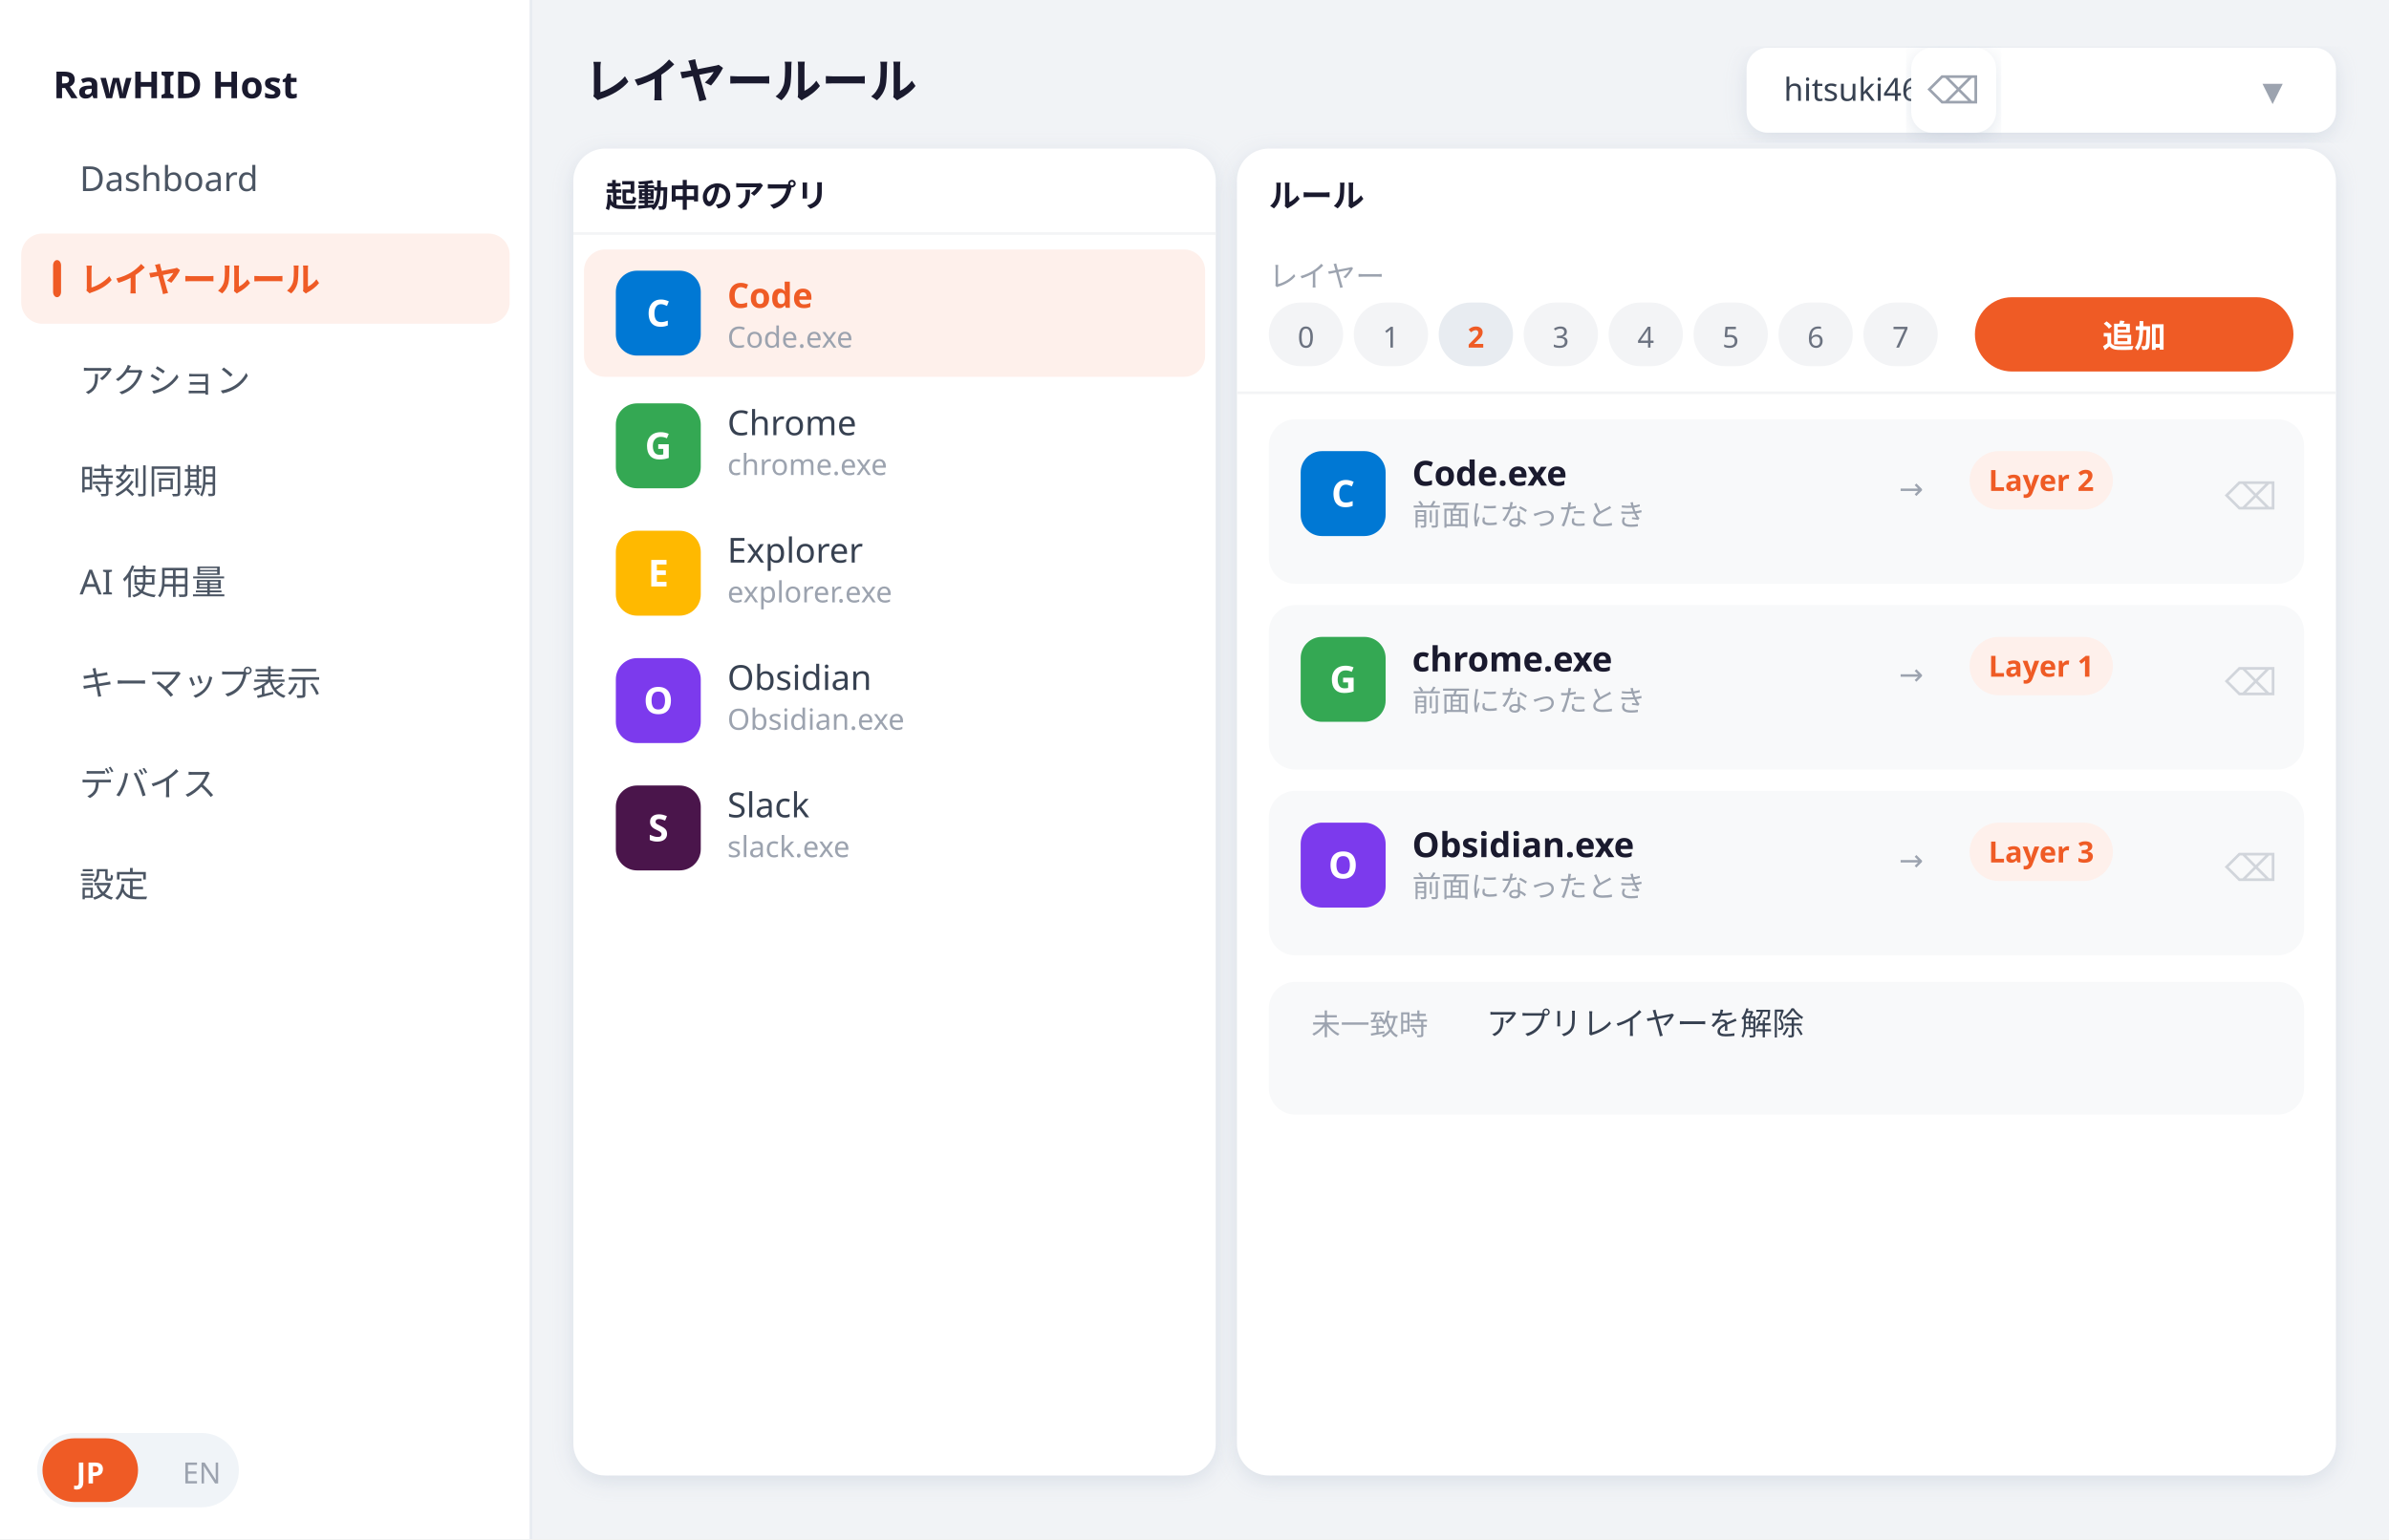
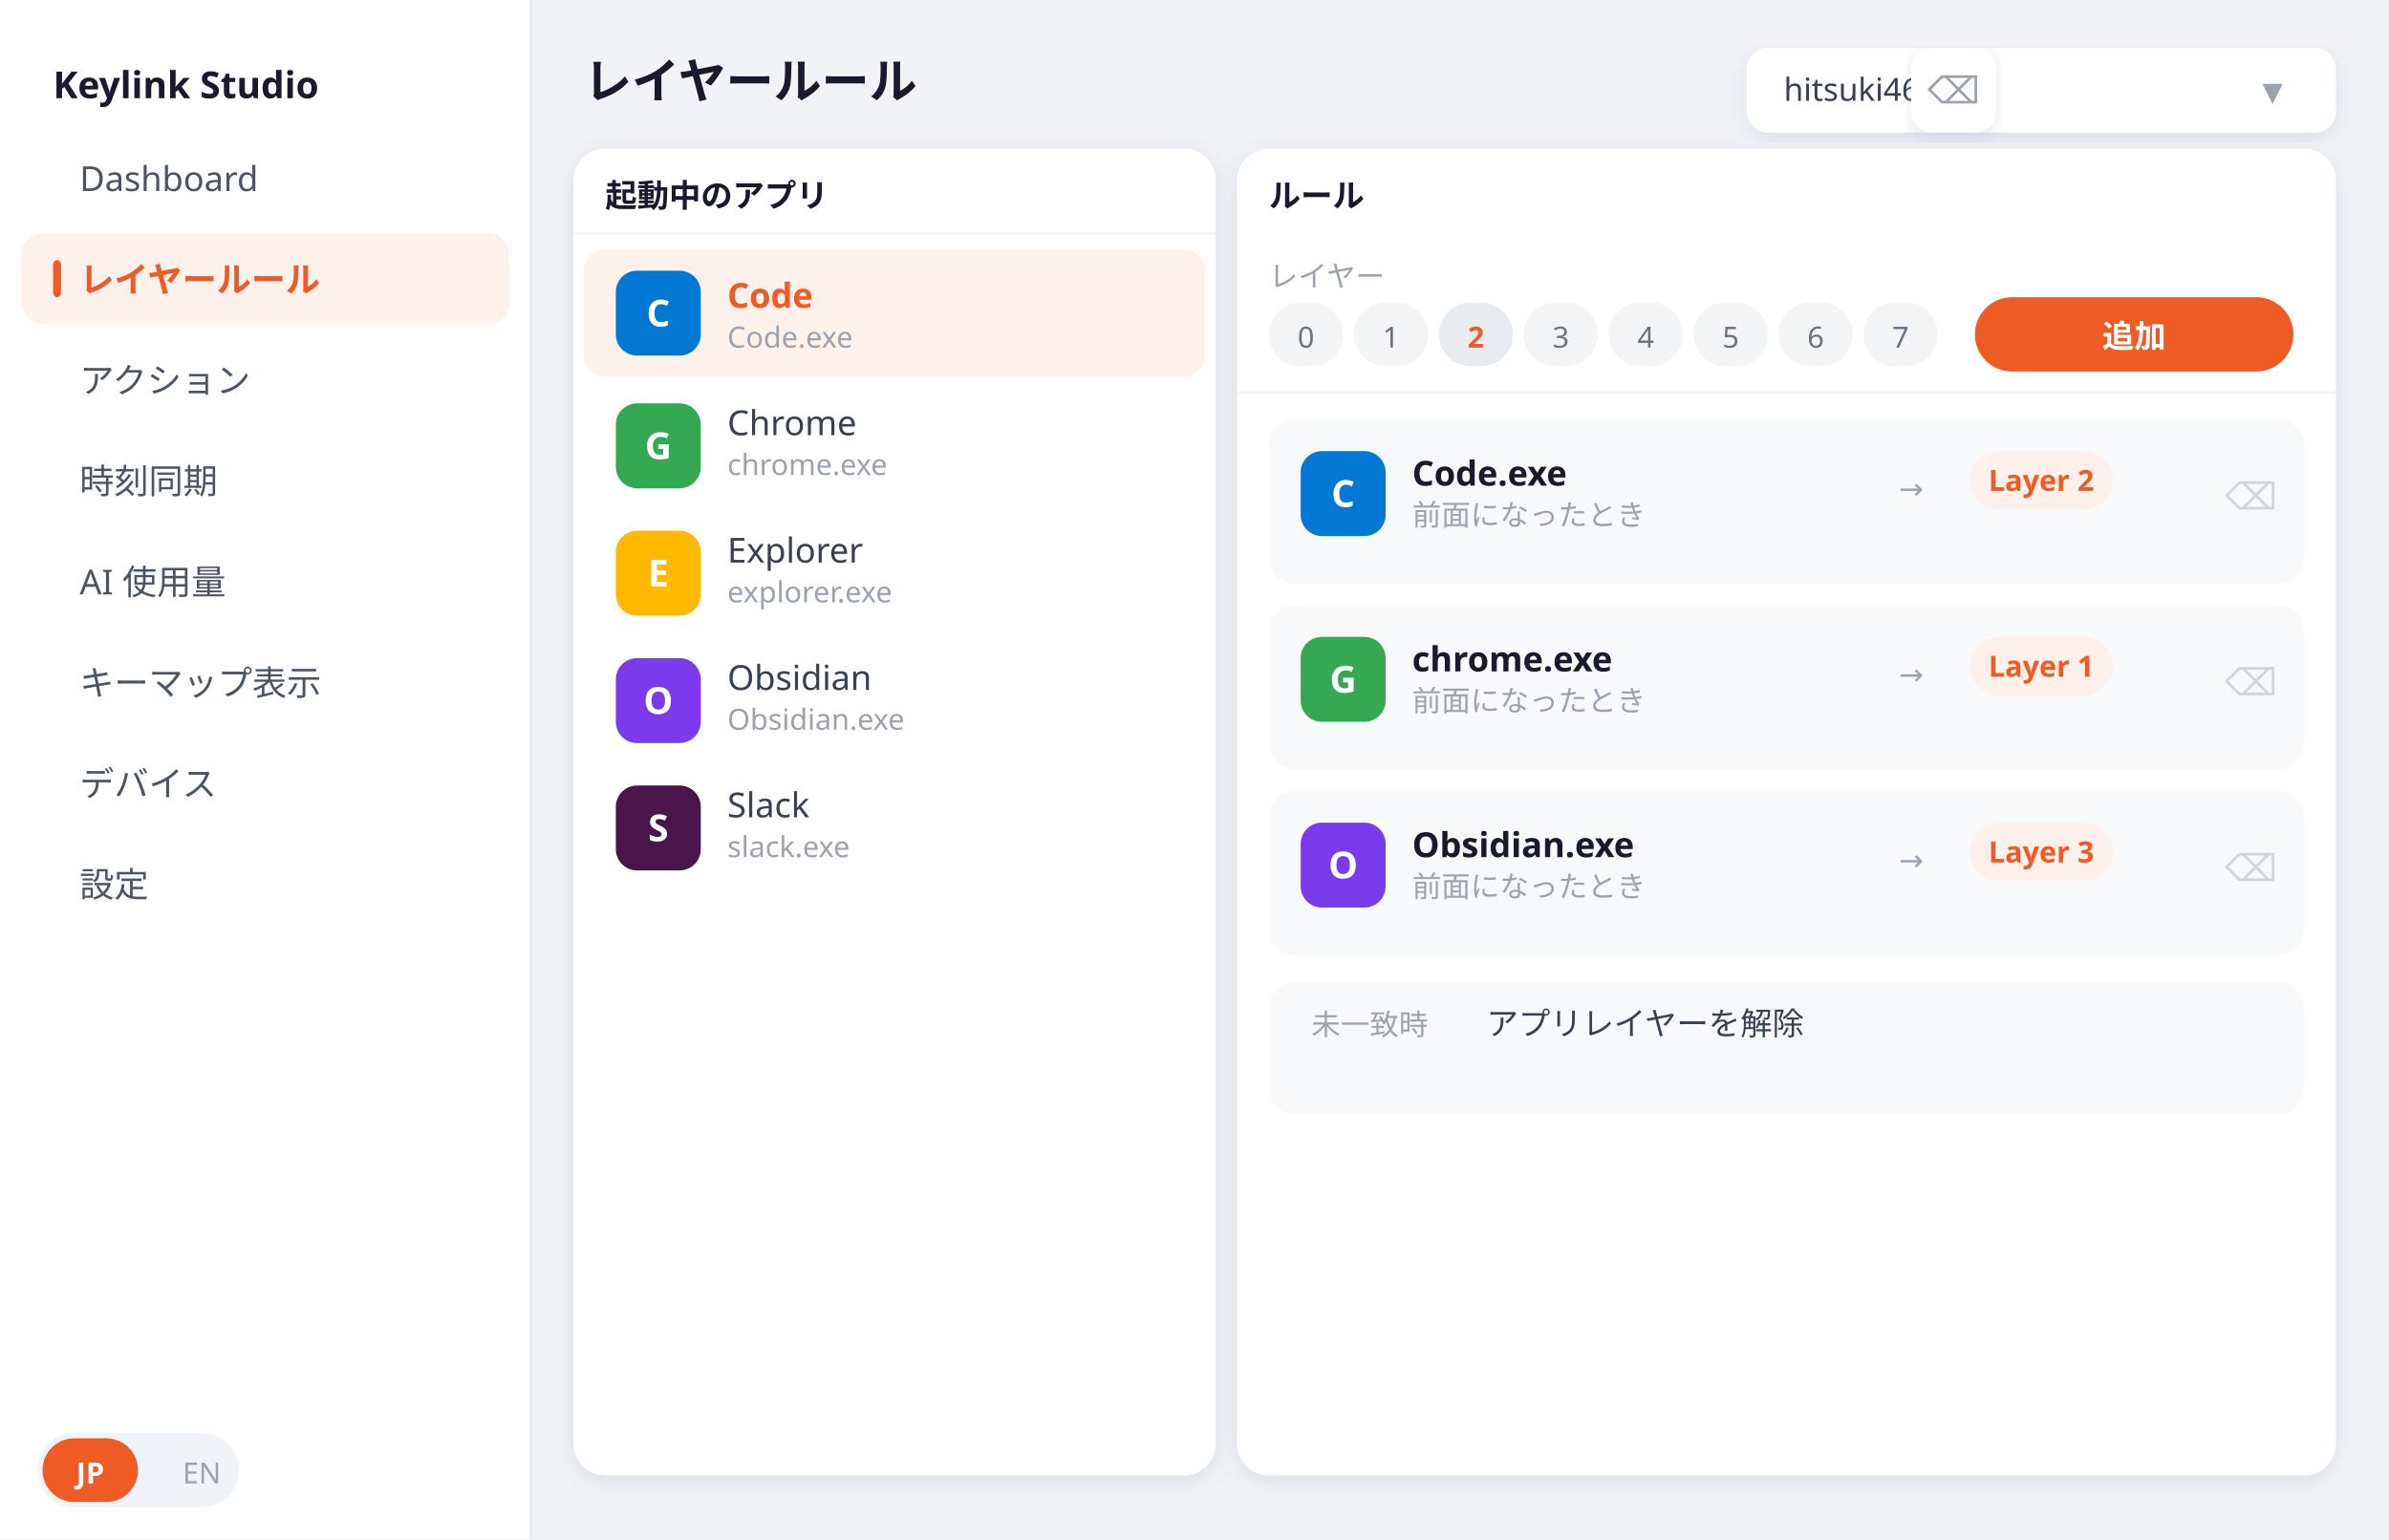
<svg xmlns="http://www.w3.org/2000/svg" width="900" height="580" viewBox="0 0 900 580" font-family="'Hiragino Sans','Meiryo','Segoe UI',sans-serif">
  <defs>
    <filter id="s" x="-6%" y="-8%" width="112%" height="120%">
      <feDropShadow dx="0" dy="2" stdDeviation="4" flood-color="#BCC7D4" flood-opacity="0.45" />
    </filter>
  </defs>
  <rect width="900" height="580" fill="#F1F3F6" />
  <rect width="200" height="580" fill="#FFFFFF" />
  <line x1="200" y1="0" x2="200" y2="580" stroke="#E8ECF1" />
-   <text x="20" y="37" font-size="14" font-weight="bold" fill="#1A1A2E">RawHID Host</text>
+   <text x="20" y="37" font-size="14" font-weight="bold" fill="#1A1A2E">Keylink Studio</text>
  <text x="30" y="72" font-size="13" fill="#4B5563">Dashboard</text>
  <rect x="8" y="88" width="184" height="34" rx="8" fill="#FEF0EB" />
  <rect x="20" y="98" width="3" height="14" rx="2" fill="#EF5B25" />
  <text x="30" y="110" font-size="13" font-weight="bold" fill="#EF5B25">レイヤールール</text>
  <text x="30" y="148" font-size="13" fill="#4B5563">アクション</text>
  <text x="30" y="186" font-size="13" fill="#4B5563">時刻同期</text>
  <text x="30" y="224" font-size="13" fill="#4B5563">AI 使用量</text>
  <text x="30" y="262" font-size="13" fill="#4B5563">キーマップ表示</text>
  <text x="30" y="300" font-size="13" fill="#4B5563">デバイス</text>
  <text x="30" y="338" font-size="13" fill="#4B5563">設定</text>
  <rect x="14" y="540" width="76" height="28" rx="14" fill="#F0F4F8" />
  <rect x="16" y="542" width="36" height="24" rx="12" fill="#EF5B25" />
  <text x="34" y="559" font-size="11" font-weight="bold" fill="white" text-anchor="middle">JP</text>
  <text x="76" y="559" font-size="11" fill="#9CA3AF" text-anchor="middle">EN</text>
  <text x="220" y="37" font-size="18" font-weight="bold" fill="#1A1A2E">レイヤールール</text>
  <rect x="658" y="18" width="222" height="32" rx="8" fill="#FFFFFF" filter="url(#s)" />
  <text x="672" y="38" font-size="12" fill="#374151">hitsuki46</text>
  <text x="860" y="38" font-size="10" fill="#9CA3AF" text-anchor="end">▼</text>
  <rect x="720" y="18" width="32" height="32" rx="8" fill="#FFFFFF" filter="url(#s)" />
  <text x="736" y="39" font-size="14" fill="#9CA3AF" text-anchor="middle">⌫</text>
  <rect x="216" y="56" width="242" height="500" rx="12" fill="#FFFFFF" filter="url(#s)" />
  <text x="228" y="78" font-size="12" font-weight="bold" fill="#1A1A2E">起動中のアプリ</text>
  <line x1="216" y1="88" x2="458" y2="88" stroke="#F3F4F6" />
  <rect x="220" y="94" width="234" height="48" rx="8" fill="#FEF0EB" />
  <rect x="232" y="102" width="32" height="32" rx="8" fill="#0078D4" />
  <text x="248" y="123" font-size="14" font-weight="bold" fill="white" text-anchor="middle">C</text>
  <text x="274" y="116" font-size="13" font-weight="bold" fill="#EF5B25">Code</text>
  <text x="274" y="131" font-size="11" fill="#9CA3AF">Code.exe</text>
  <rect x="232" y="152" width="32" height="32" rx="8" fill="#34A853" />
  <text x="248" y="173" font-size="14" font-weight="bold" fill="white" text-anchor="middle">G</text>
  <text x="274" y="164" font-size="13" fill="#374151">Chrome</text>
  <text x="274" y="179" font-size="11" fill="#9CA3AF">chrome.exe</text>
  <rect x="232" y="200" width="32" height="32" rx="8" fill="#FFB900" />
  <text x="248" y="221" font-size="14" font-weight="bold" fill="white" text-anchor="middle">E</text>
  <text x="274" y="212" font-size="13" fill="#374151">Explorer</text>
  <text x="274" y="227" font-size="11" fill="#9CA3AF">explorer.exe</text>
  <rect x="232" y="248" width="32" height="32" rx="8" fill="#7C3AED" />
  <text x="248" y="269" font-size="14" font-weight="bold" fill="white" text-anchor="middle">O</text>
  <text x="274" y="260" font-size="13" fill="#374151">Obsidian</text>
  <text x="274" y="275" font-size="11" fill="#9CA3AF">Obsidian.exe</text>
  <rect x="232" y="296" width="32" height="32" rx="8" fill="#4A154B" />
  <text x="248" y="317" font-size="14" font-weight="bold" fill="white" text-anchor="middle">S</text>
  <text x="274" y="308" font-size="13" fill="#374151">Slack</text>
  <text x="274" y="323" font-size="11" fill="#9CA3AF">slack.exe</text>
  <rect x="466" y="56" width="414" height="500" rx="12" fill="#FFFFFF" filter="url(#s)" />
  <text x="478" y="78" font-size="12" font-weight="bold" fill="#1A1A2E">ルール</text>
  <text x="478" y="108" font-size="11" fill="#9CA3AF">レイヤー</text>
  <rect x="478" y="114" width="28" height="24" rx="12" fill="#F3F4F6" />
  <text x="492" y="131" font-size="11" fill="#6B7280" text-anchor="middle">0</text>
  <rect x="510" y="114" width="28" height="24" rx="12" fill="#F3F4F6" />
  <text x="524" y="131" font-size="11" fill="#6B7280" text-anchor="middle">1</text>
  <rect x="542" y="114" width="28" height="24" rx="12" fill="#E8ECF1" />
  <text x="556" y="131" font-size="11" font-weight="bold" fill="#EF5B25" text-anchor="middle">2</text>
  <rect x="574" y="114" width="28" height="24" rx="12" fill="#F3F4F6" />
  <text x="588" y="131" font-size="11" fill="#6B7280" text-anchor="middle">3</text>
  <rect x="606" y="114" width="28" height="24" rx="12" fill="#F3F4F6" />
  <text x="620" y="131" font-size="11" fill="#6B7280" text-anchor="middle">4</text>
  <rect x="638" y="114" width="28" height="24" rx="12" fill="#F3F4F6" />
  <text x="652" y="131" font-size="11" fill="#6B7280" text-anchor="middle">5</text>
  <rect x="670" y="114" width="28" height="24" rx="12" fill="#F3F4F6" />
  <text x="684" y="131" font-size="11" fill="#6B7280" text-anchor="middle">6</text>
  <rect x="702" y="114" width="28" height="24" rx="12" fill="#F3F4F6" />
  <text x="716" y="131" font-size="11" fill="#6B7280" text-anchor="middle">7</text>
  <rect x="744" y="112" width="120" height="28" rx="14" fill="#EF5B25" />
  <text x="804" y="131" font-size="12" font-weight="bold" fill="white" text-anchor="middle">追加</text>
  <line x1="466" y1="148" x2="880" y2="148" stroke="#F3F4F6" />
  <rect x="478" y="158" width="390" height="62" rx="10" fill="#F8F9FA" />
  <rect x="490" y="170" width="32" height="32" rx="8" fill="#0078D4" />
  <text x="506" y="191" font-size="14" font-weight="bold" fill="white" text-anchor="middle">C</text>
  <text x="532" y="183" font-size="13" font-weight="bold" fill="#1A1A2E">Code.exe</text>
  <text x="532" y="198" font-size="11" fill="#9CA3AF">前面になったとき</text>
  <text x="720" y="188" font-size="11" fill="#9CA3AF" text-anchor="middle">→</text>
  <rect x="742" y="170" width="54" height="22" rx="11" fill="#FEF0EB" />
  <text x="769" y="185" font-size="11" font-weight="bold" fill="#EF5B25" text-anchor="middle">Layer 2</text>
  <text x="848" y="192" font-size="14" fill="#D1D5DB" text-anchor="middle">⌫</text>
  <rect x="478" y="228" width="390" height="62" rx="10" fill="#F8F9FA" />
  <rect x="490" y="240" width="32" height="32" rx="8" fill="#34A853" />
  <text x="506" y="261" font-size="14" font-weight="bold" fill="white" text-anchor="middle">G</text>
  <text x="532" y="253" font-size="13" font-weight="bold" fill="#1A1A2E">chrome.exe</text>
  <text x="532" y="268" font-size="11" fill="#9CA3AF">前面になったとき</text>
  <text x="720" y="258" font-size="11" fill="#9CA3AF" text-anchor="middle">→</text>
  <rect x="742" y="240" width="54" height="22" rx="11" fill="#FEF0EB" />
  <text x="769" y="255" font-size="11" font-weight="bold" fill="#EF5B25" text-anchor="middle">Layer 1</text>
  <text x="848" y="262" font-size="14" fill="#D1D5DB" text-anchor="middle">⌫</text>
  <rect x="478" y="298" width="390" height="62" rx="10" fill="#F8F9FA" />
  <rect x="490" y="310" width="32" height="32" rx="8" fill="#7C3AED" />
  <text x="506" y="331" font-size="14" font-weight="bold" fill="white" text-anchor="middle">O</text>
  <text x="532" y="323" font-size="13" font-weight="bold" fill="#1A1A2E">Obsidian.exe</text>
  <text x="532" y="338" font-size="11" fill="#9CA3AF">前面になったとき</text>
  <text x="720" y="328" font-size="11" fill="#9CA3AF" text-anchor="middle">→</text>
  <rect x="742" y="310" width="54" height="22" rx="11" fill="#FEF0EB" />
  <text x="769" y="325" font-size="11" font-weight="bold" fill="#EF5B25" text-anchor="middle">Layer 3</text>
  <text x="848" y="332" font-size="14" fill="#D1D5DB" text-anchor="middle">⌫</text>
  <rect x="478" y="370" width="390" height="50" rx="10" fill="#F8F9FA" />
  <text x="494" y="390" font-size="11" fill="#9CA3AF">未一致時</text>
  <text x="560" y="390" font-size="12" fill="#374151">アプリレイヤーを解除</text>
</svg>
